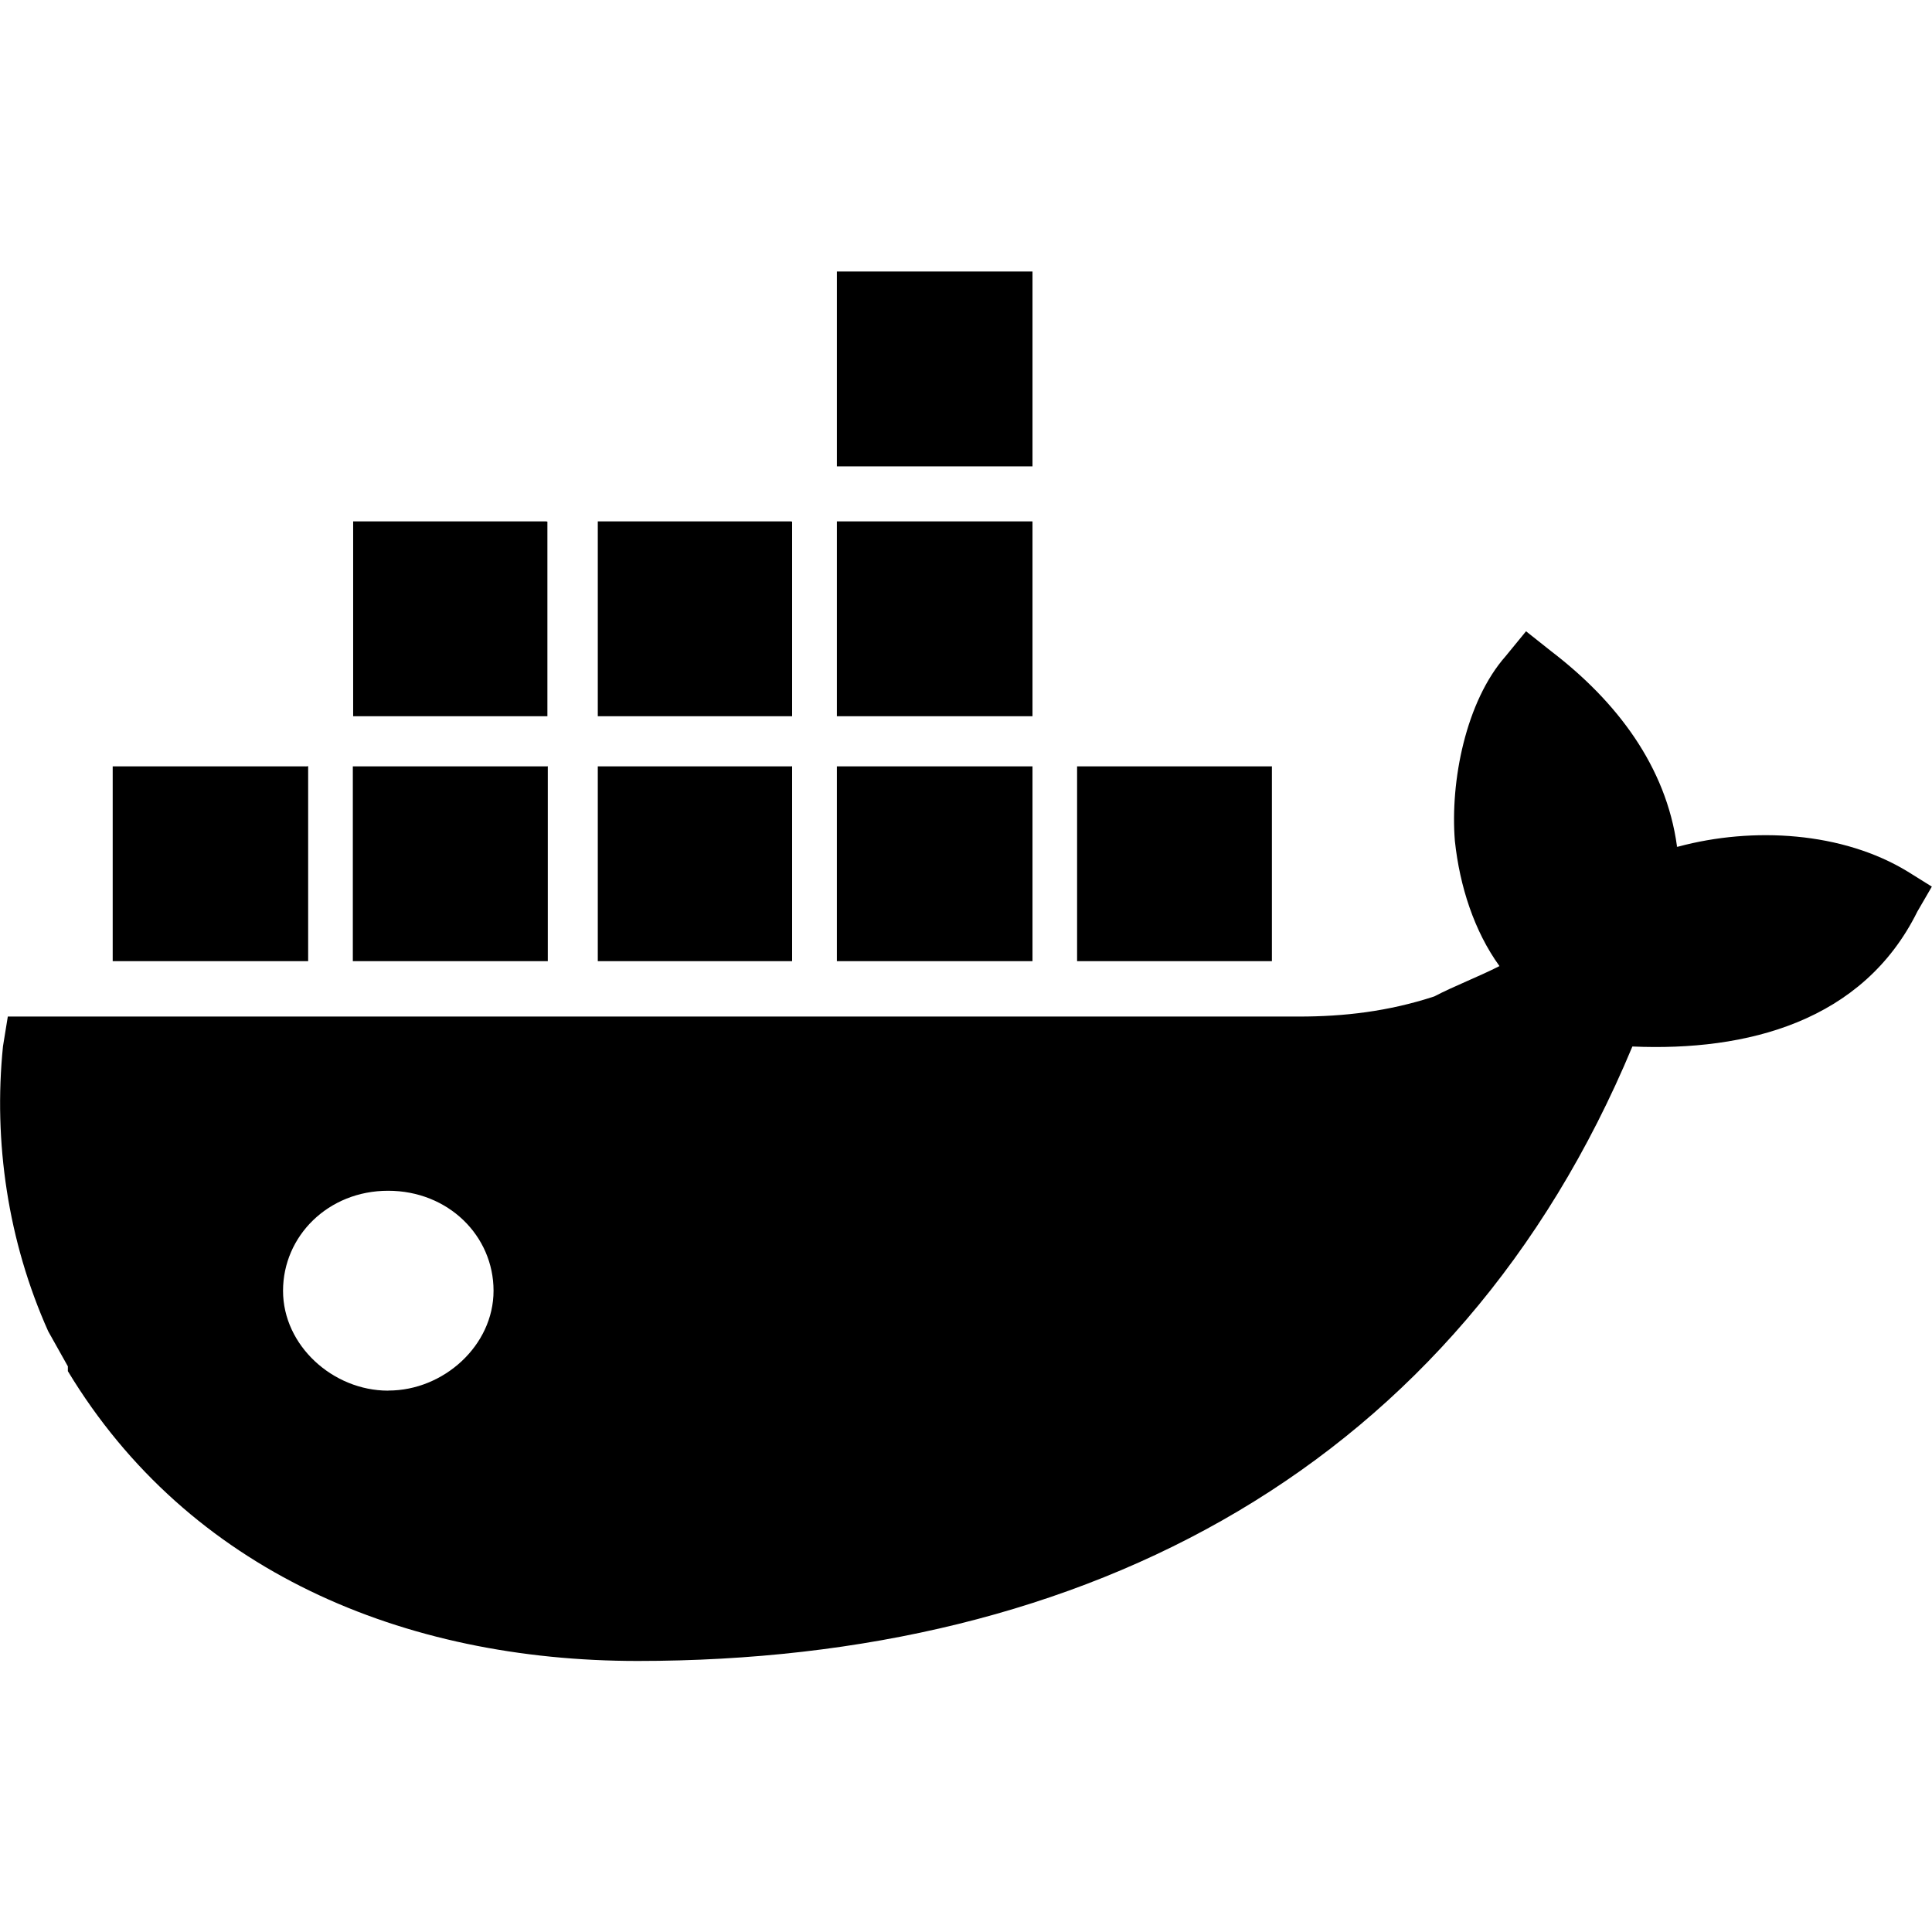
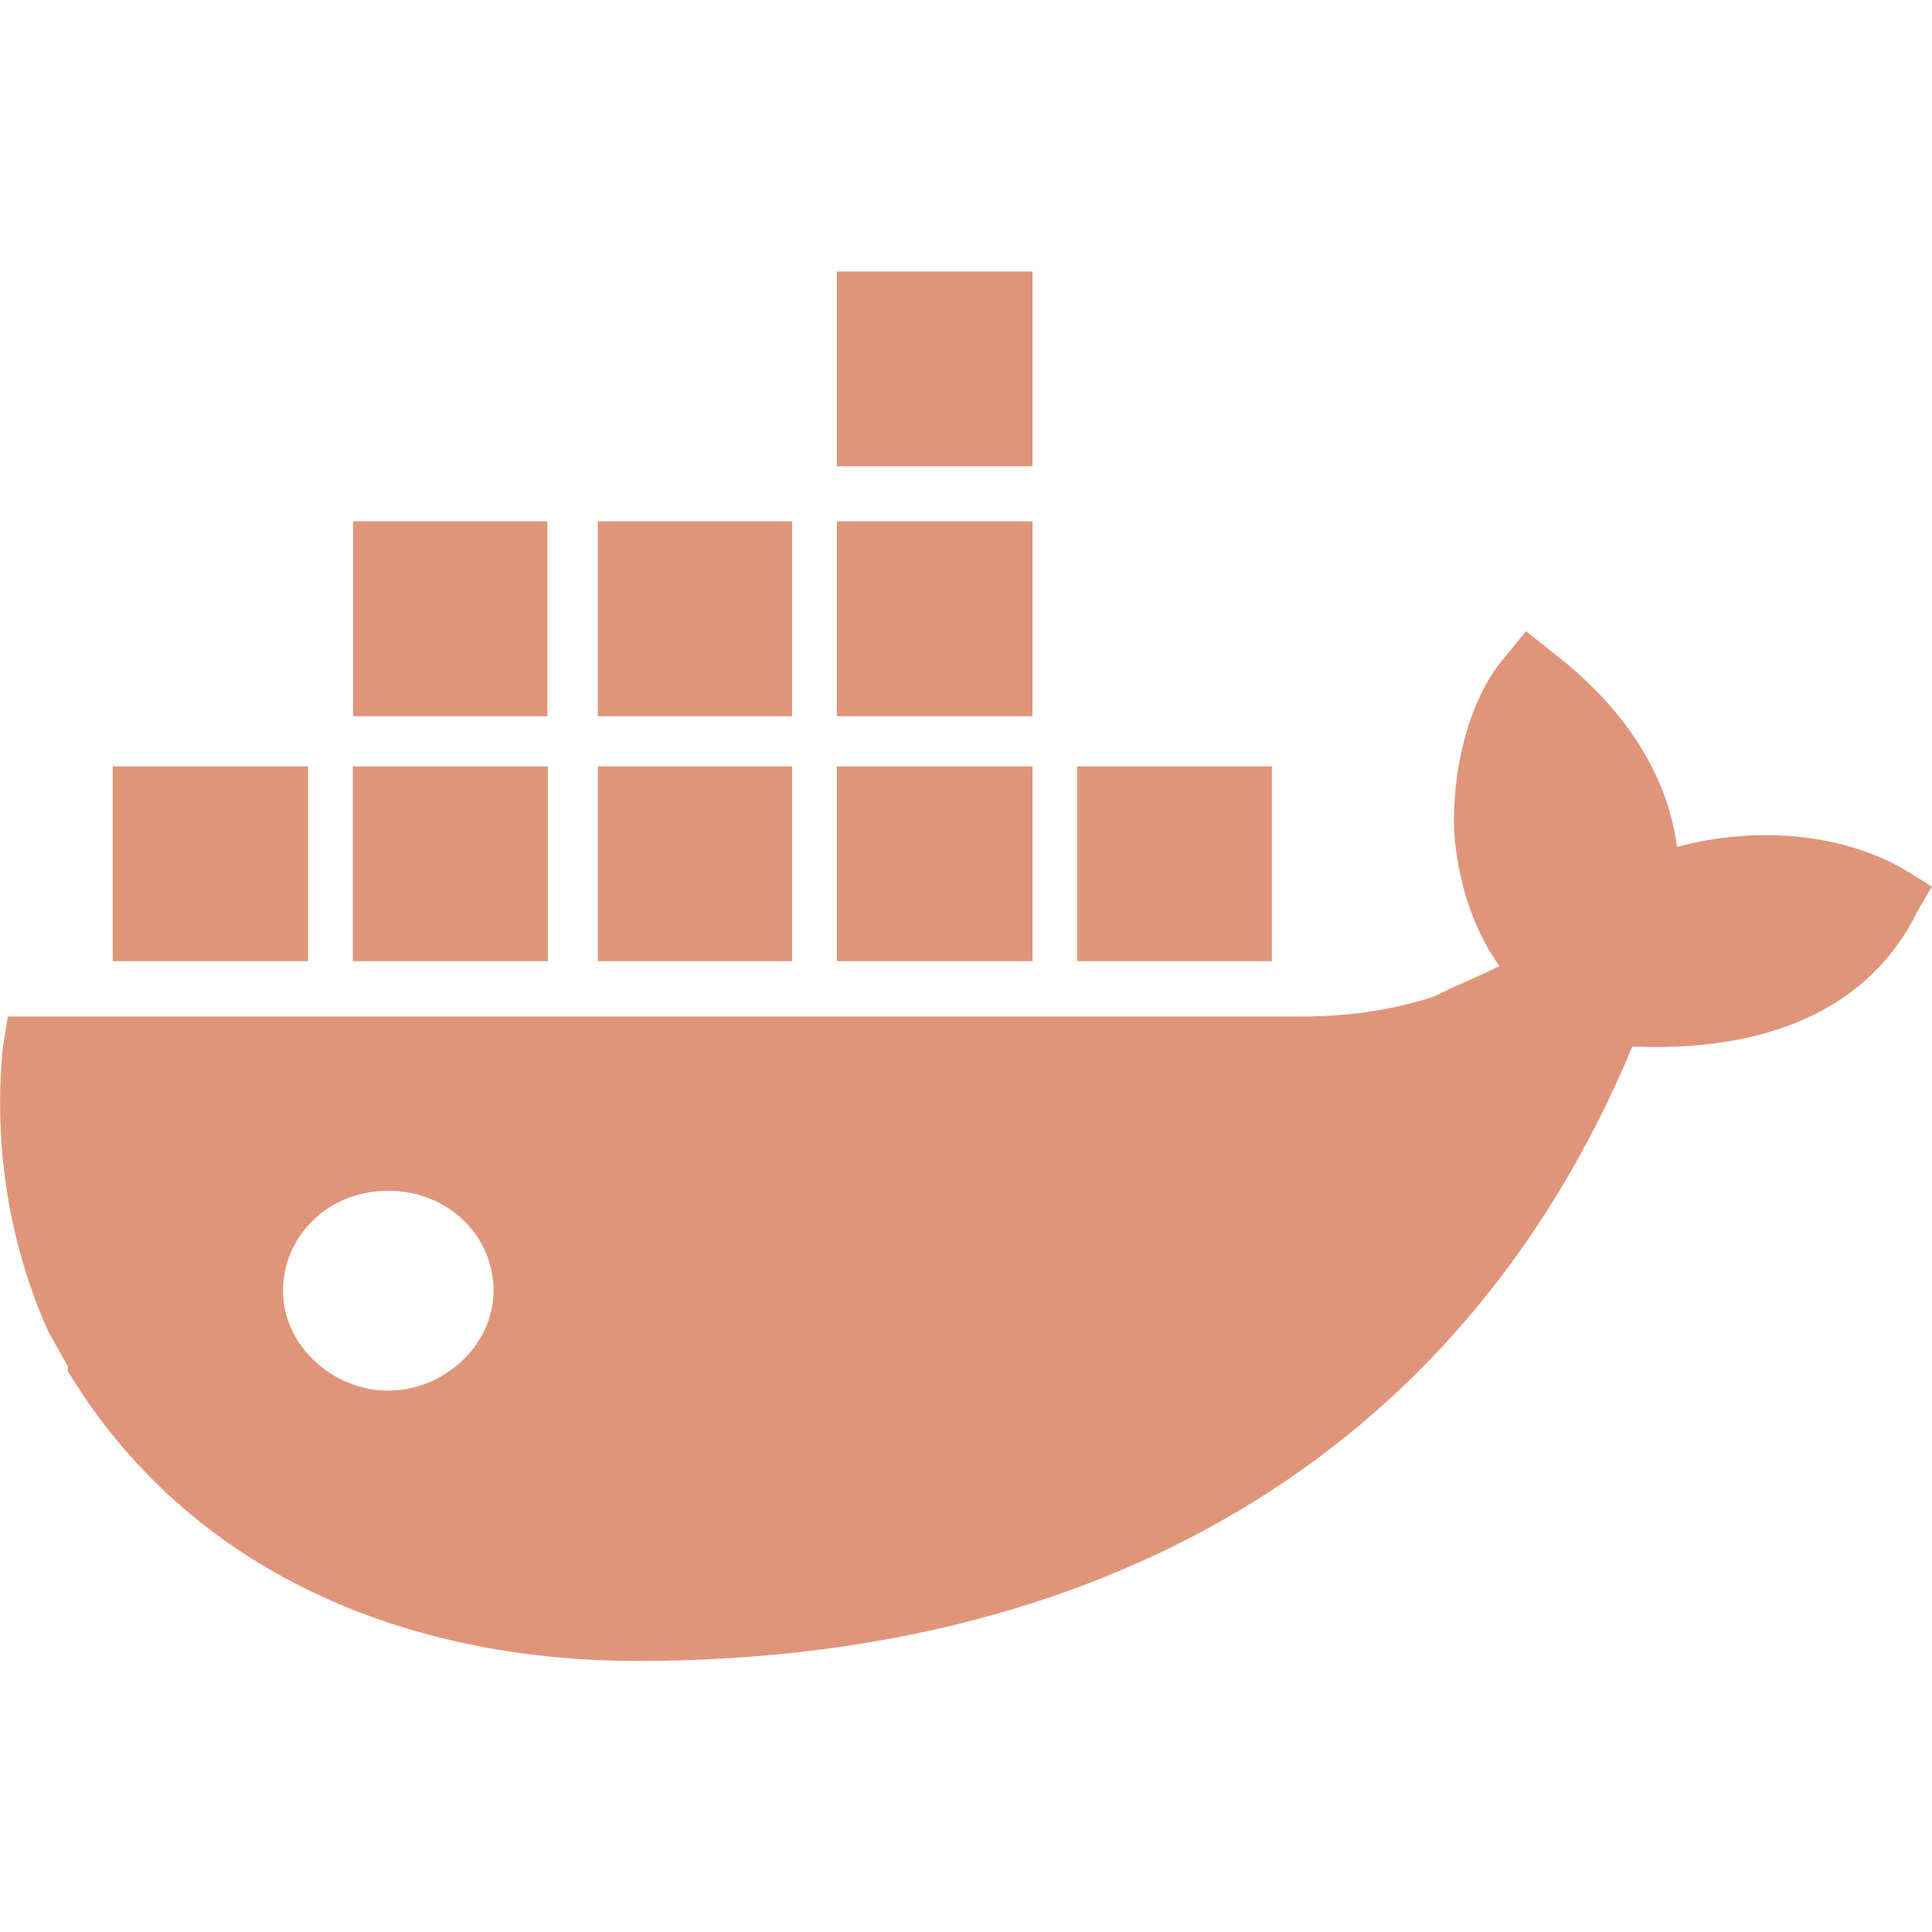
<svg xmlns="http://www.w3.org/2000/svg" role="img" viewBox="0 0 24 24">
+   <style>path{fill: #e0957a}</style>
  <path d="M4.82 17.275c-.684 0-1.304-.56-1.304-1.24s.56-1.243 1.305-1.243c.748 0 1.31.56 1.31 1.242s-.622 1.24-1.305 1.24zm16.012-6.763c-.135-.992-.75-1.8-1.56-2.42l-.315-.25-.254.31c-.494.56-.69 1.553-.63 2.295.06.562.24 1.12.554 1.554-.254.13-.568.25-.81.377-.57.187-1.124.25-1.68.25H.097l-.06.37c-.12 1.182.06 2.42.562 3.54l.244.435v.06c1.5 2.483 4.17 3.6 7.078 3.6 5.594 0 10.182-2.42 12.357-7.633 1.425.062 2.864-.31 3.54-1.676l.18-.31-.3-.187c-.81-.494-1.92-.56-2.85-.31l-.018.002zm-8.008-.992h-2.428v2.42h2.43V9.518l-.002.003zm0-3.043h-2.428v2.42h2.43V6.48l-.002-.003zm0-3.104h-2.428v2.42h2.43v-2.42h-.002zm2.97 6.147H13.38v2.42h2.42V9.518l-.007.003zm-8.998 0H4.383v2.42h2.422V9.518l-.01.003zm3.03 0h-2.4v2.42H9.84V9.518l-.015.003zm-6.03 0H1.4v2.42h2.428V9.518l-.03.003zm6.03-3.043h-2.4v2.42H9.84V6.48l-.015-.003zm-3.045 0H4.387v2.42H6.8V6.48l-.016-.003z" />
</svg>
